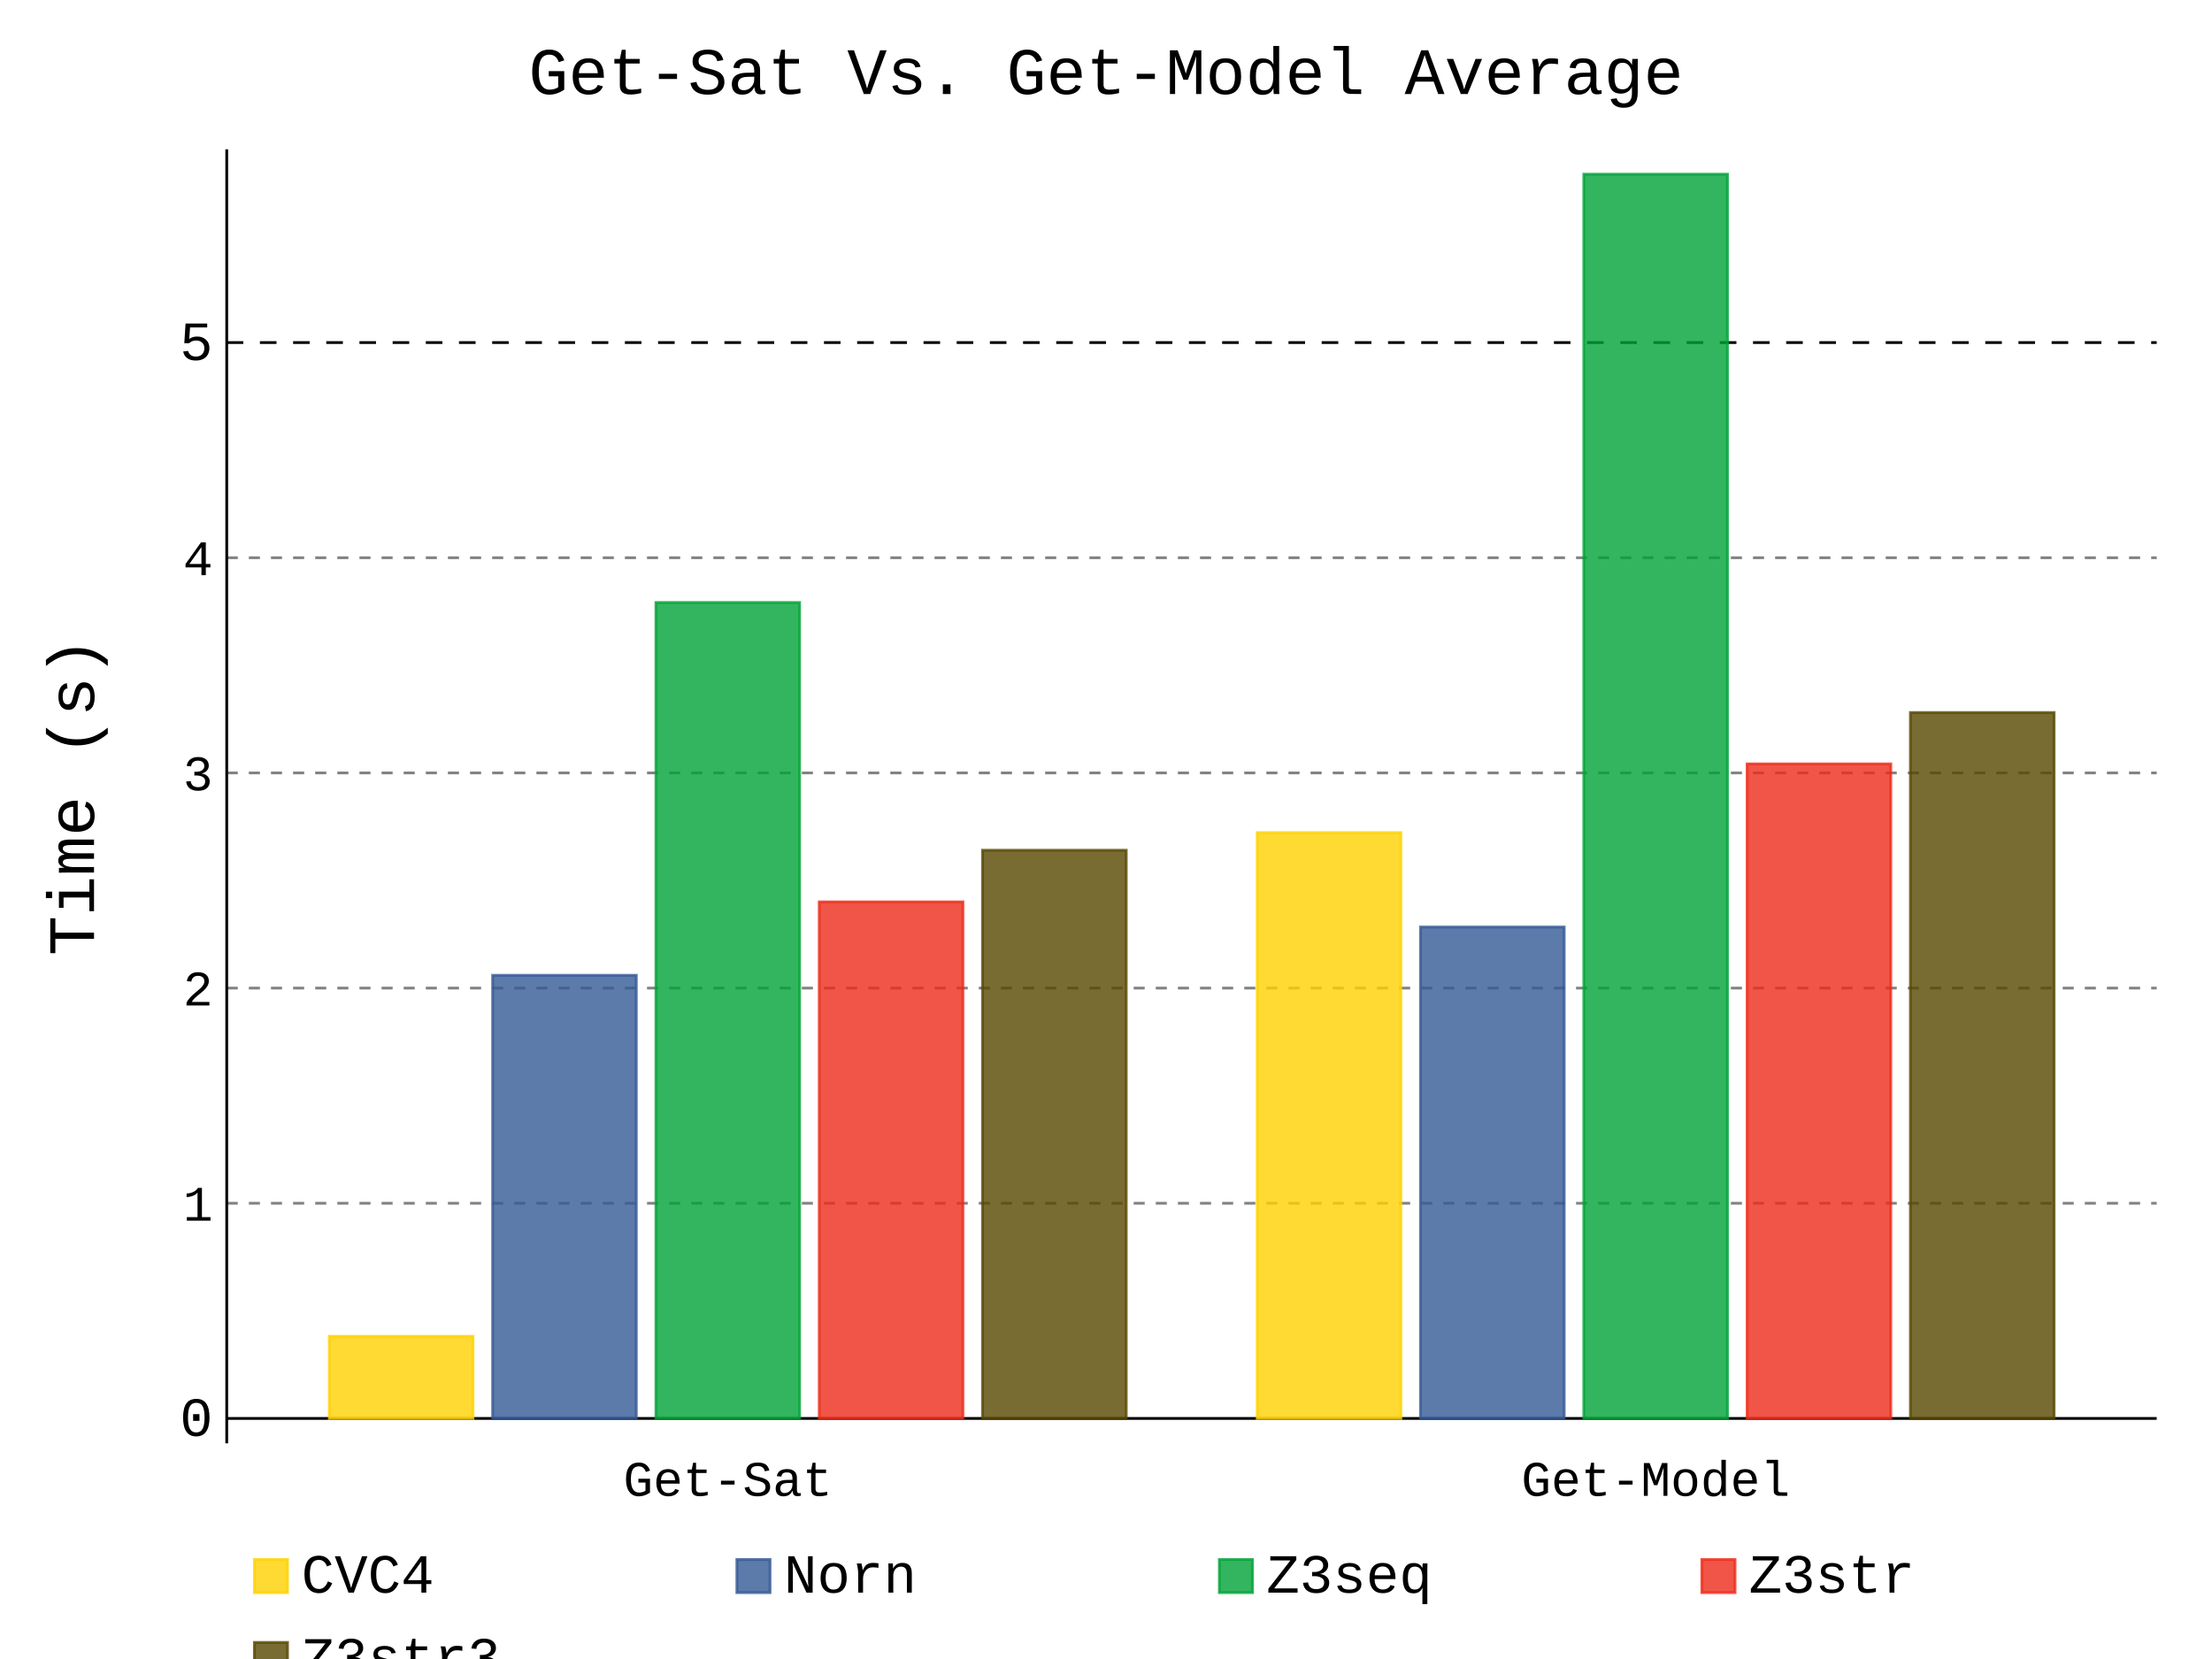
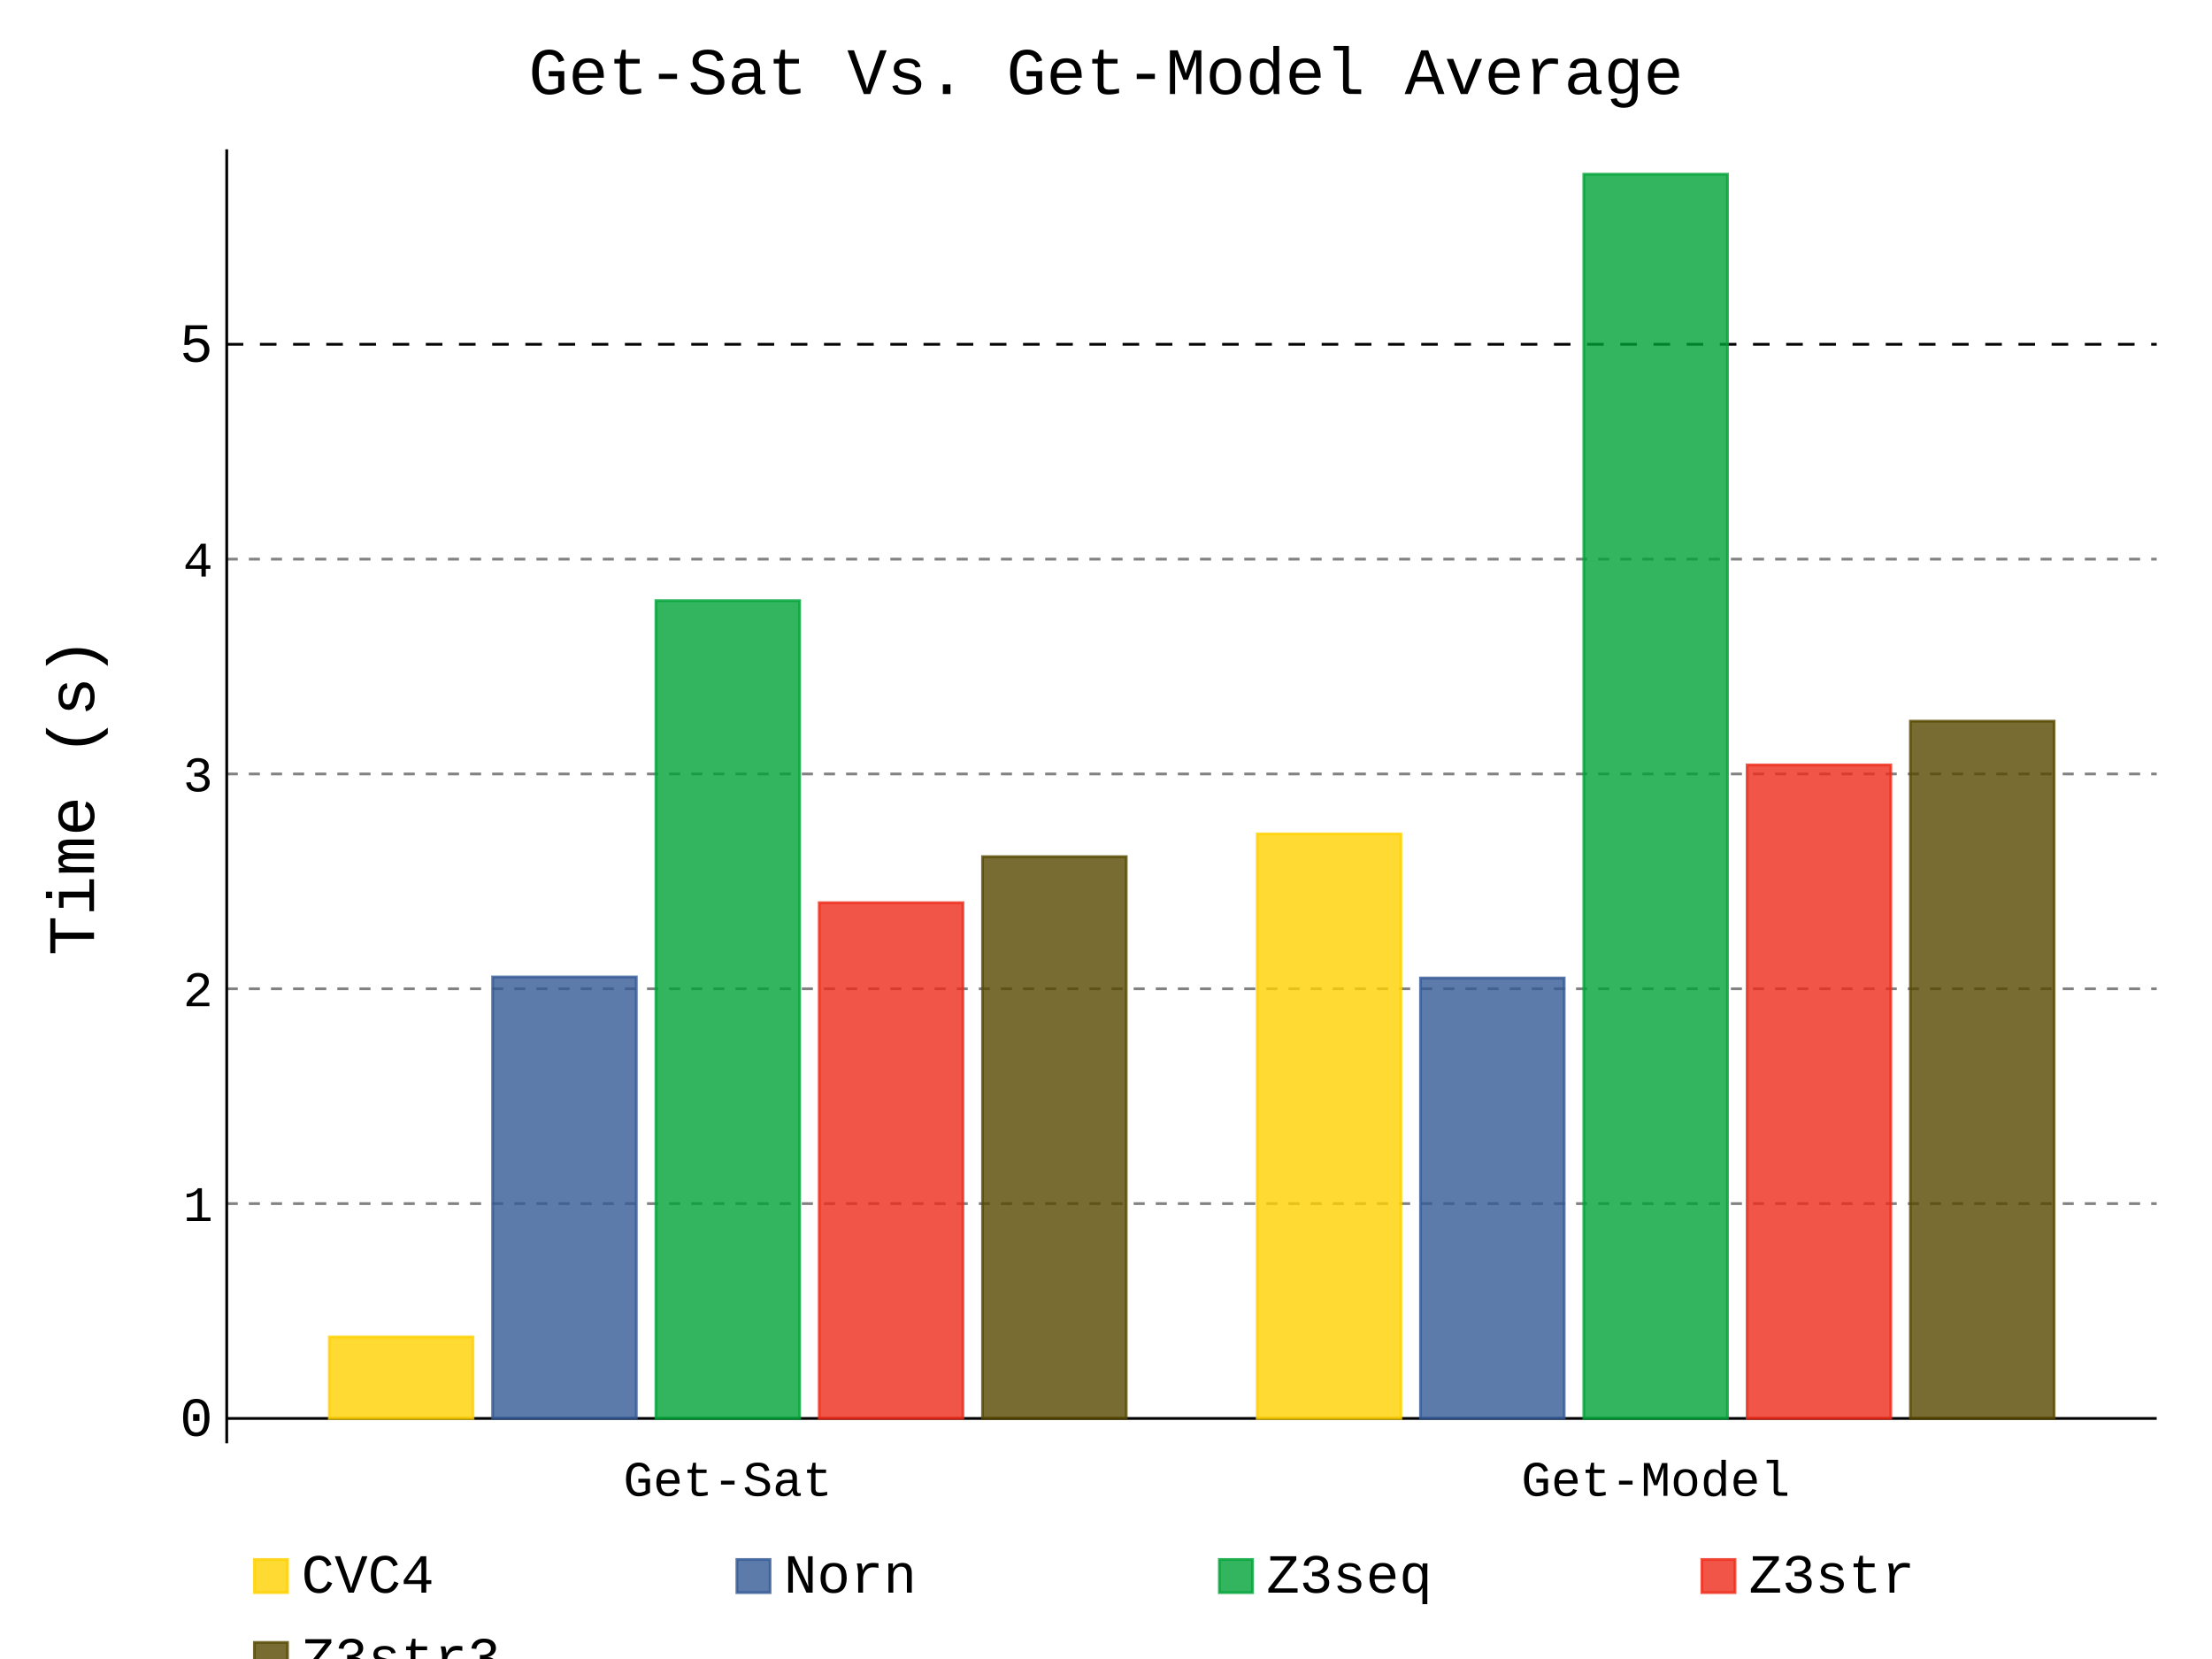
- <svg xmlns="http://www.w3.org/2000/svg" id="chart-01ce8502-a4a7-4076-8e4c-c9d8c570831c" class="pygal-chart" viewBox="0 0 800 600">
+ <svg xmlns="http://www.w3.org/2000/svg" id="chart-cbdd5af2-930f-4e18-9564-d4e75b07a577" class="pygal-chart" viewBox="0 0 800 600">
  <defs>
-     <style type="text/css">#chart-01ce8502-a4a7-4076-8e4c-c9d8c570831c{-webkit-user-select:none;-webkit-font-smoothing:antialiased;font-family:Consolas,"Liberation Mono",Menlo,Courier,monospace}#chart-01ce8502-a4a7-4076-8e4c-c9d8c570831c .title{font-family:Consolas,"Liberation Mono",Menlo,Courier,monospace;font-size:24px}#chart-01ce8502-a4a7-4076-8e4c-c9d8c570831c .legends .legend text{font-family:Consolas,"Liberation Mono",Menlo,Courier,monospace;font-size:20px}#chart-01ce8502-a4a7-4076-8e4c-c9d8c570831c .axis text{font-family:Consolas,"Liberation Mono",Menlo,Courier,monospace;font-size:18px}#chart-01ce8502-a4a7-4076-8e4c-c9d8c570831c .axis text.major{font-family:Consolas,"Liberation Mono",Menlo,Courier,monospace;font-size:20px}#chart-01ce8502-a4a7-4076-8e4c-c9d8c570831c .text-overlay text.value{font-family:Consolas,"Liberation Mono",Menlo,Courier,monospace;font-size:22px}#chart-01ce8502-a4a7-4076-8e4c-c9d8c570831c .text-overlay text.label{font-family:Consolas,"Liberation Mono",Menlo,Courier,monospace;font-size:20px}#chart-01ce8502-a4a7-4076-8e4c-c9d8c570831c .tooltip{font-family:Consolas,"Liberation Mono",Menlo,Courier,monospace;font-size:20px}#chart-01ce8502-a4a7-4076-8e4c-c9d8c570831c text.no_data{font-family:Consolas,"Liberation Mono",Menlo,Courier,monospace;font-size:64px}
- #chart-01ce8502-a4a7-4076-8e4c-c9d8c570831c{background-color:#FFFFFF}#chart-01ce8502-a4a7-4076-8e4c-c9d8c570831c path,#chart-01ce8502-a4a7-4076-8e4c-c9d8c570831c line,#chart-01ce8502-a4a7-4076-8e4c-c9d8c570831c rect,#chart-01ce8502-a4a7-4076-8e4c-c9d8c570831c circle{-webkit-transition:100ms;-moz-transition:100ms;transition:100ms}#chart-01ce8502-a4a7-4076-8e4c-c9d8c570831c .graph &gt; .background{fill:#FFFFFF}#chart-01ce8502-a4a7-4076-8e4c-c9d8c570831c .plot &gt; .background{fill:#FFFFFF}#chart-01ce8502-a4a7-4076-8e4c-c9d8c570831c .graph{fill:#000000}#chart-01ce8502-a4a7-4076-8e4c-c9d8c570831c text.no_data{fill:#000000}#chart-01ce8502-a4a7-4076-8e4c-c9d8c570831c .title{fill:#000000}#chart-01ce8502-a4a7-4076-8e4c-c9d8c570831c .legends .legend text{fill:#000000}#chart-01ce8502-a4a7-4076-8e4c-c9d8c570831c .legends .legend:hover text{fill:#000000}#chart-01ce8502-a4a7-4076-8e4c-c9d8c570831c .axis .line{stroke:#000000}#chart-01ce8502-a4a7-4076-8e4c-c9d8c570831c .axis .guide.line{stroke:#828282}#chart-01ce8502-a4a7-4076-8e4c-c9d8c570831c .axis .major.line{stroke:#000000}#chart-01ce8502-a4a7-4076-8e4c-c9d8c570831c .axis text.major{fill:#000000}#chart-01ce8502-a4a7-4076-8e4c-c9d8c570831c .axis.y .guides:hover .guide.line,#chart-01ce8502-a4a7-4076-8e4c-c9d8c570831c .line-graph .axis.x .guides:hover .guide.line,#chart-01ce8502-a4a7-4076-8e4c-c9d8c570831c .stackedline-graph .axis.x .guides:hover .guide.line,#chart-01ce8502-a4a7-4076-8e4c-c9d8c570831c .xy-graph .axis.x .guides:hover .guide.line{stroke:#000000}#chart-01ce8502-a4a7-4076-8e4c-c9d8c570831c .axis .guides:hover text{fill:#000000}#chart-01ce8502-a4a7-4076-8e4c-c9d8c570831c .reactive{fill-opacity:.8;stroke-opacity:.8}#chart-01ce8502-a4a7-4076-8e4c-c9d8c570831c .ci{stroke:#000000}#chart-01ce8502-a4a7-4076-8e4c-c9d8c570831c .reactive.active,#chart-01ce8502-a4a7-4076-8e4c-c9d8c570831c .active .reactive{fill-opacity:.9;stroke-opacity:.9;stroke-width:4}#chart-01ce8502-a4a7-4076-8e4c-c9d8c570831c .ci .reactive.active{stroke-width:1.5}#chart-01ce8502-a4a7-4076-8e4c-c9d8c570831c .series text{fill:#000000}#chart-01ce8502-a4a7-4076-8e4c-c9d8c570831c .tooltip rect{fill:#FFFFFF;stroke:#000000;-webkit-transition:opacity 100ms;-moz-transition:opacity 100ms;transition:opacity 100ms}#chart-01ce8502-a4a7-4076-8e4c-c9d8c570831c .tooltip .label{fill:#000000}#chart-01ce8502-a4a7-4076-8e4c-c9d8c570831c .tooltip .label{fill:#000000}#chart-01ce8502-a4a7-4076-8e4c-c9d8c570831c .tooltip .legend{font-size:.8em;fill:#828282}#chart-01ce8502-a4a7-4076-8e4c-c9d8c570831c .tooltip .x_label{font-size:.6em;fill:#000000}#chart-01ce8502-a4a7-4076-8e4c-c9d8c570831c .tooltip .xlink{font-size:.5em;text-decoration:underline}#chart-01ce8502-a4a7-4076-8e4c-c9d8c570831c .tooltip .value{font-size:1.5em}#chart-01ce8502-a4a7-4076-8e4c-c9d8c570831c .bound{font-size:.5em}#chart-01ce8502-a4a7-4076-8e4c-c9d8c570831c .max-value{font-size:.75em;fill:#828282}#chart-01ce8502-a4a7-4076-8e4c-c9d8c570831c .map-element{fill:#FFFFFF;stroke:#828282 !important}#chart-01ce8502-a4a7-4076-8e4c-c9d8c570831c .map-element .reactive{fill-opacity:inherit;stroke-opacity:inherit}#chart-01ce8502-a4a7-4076-8e4c-c9d8c570831c .color-0,#chart-01ce8502-a4a7-4076-8e4c-c9d8c570831c .color-0 a:visited{stroke:#ffd000;fill:#ffd000}#chart-01ce8502-a4a7-4076-8e4c-c9d8c570831c .color-1,#chart-01ce8502-a4a7-4076-8e4c-c9d8c570831c .color-1 a:visited{stroke:#345995;fill:#345995}#chart-01ce8502-a4a7-4076-8e4c-c9d8c570831c .color-2,#chart-01ce8502-a4a7-4076-8e4c-c9d8c570831c .color-2 a:visited{stroke:#01a337;fill:#01a337}#chart-01ce8502-a4a7-4076-8e4c-c9d8c570831c .color-3,#chart-01ce8502-a4a7-4076-8e4c-c9d8c570831c .color-3 a:visited{stroke:#ed2b1a;fill:#ed2b1a}#chart-01ce8502-a4a7-4076-8e4c-c9d8c570831c .color-4,#chart-01ce8502-a4a7-4076-8e4c-c9d8c570831c .color-4 a:visited{stroke:#574700;fill:#574700}#chart-01ce8502-a4a7-4076-8e4c-c9d8c570831c .text-overlay .color-0 text{fill:black}#chart-01ce8502-a4a7-4076-8e4c-c9d8c570831c .text-overlay .color-1 text{fill:black}#chart-01ce8502-a4a7-4076-8e4c-c9d8c570831c .text-overlay .color-2 text{fill:black}#chart-01ce8502-a4a7-4076-8e4c-c9d8c570831c .text-overlay .color-3 text{fill:black}#chart-01ce8502-a4a7-4076-8e4c-c9d8c570831c .text-overlay .color-4 text{fill:white}
- #chart-01ce8502-a4a7-4076-8e4c-c9d8c570831c text.no_data{text-anchor:middle}#chart-01ce8502-a4a7-4076-8e4c-c9d8c570831c .guide.line{fill:none}#chart-01ce8502-a4a7-4076-8e4c-c9d8c570831c .centered{text-anchor:middle}#chart-01ce8502-a4a7-4076-8e4c-c9d8c570831c .title{text-anchor:middle}#chart-01ce8502-a4a7-4076-8e4c-c9d8c570831c .legends .legend text{fill-opacity:1}#chart-01ce8502-a4a7-4076-8e4c-c9d8c570831c .axis.x text{text-anchor:middle}#chart-01ce8502-a4a7-4076-8e4c-c9d8c570831c .axis.x:not(.web) text[transform]{text-anchor:start}#chart-01ce8502-a4a7-4076-8e4c-c9d8c570831c .axis.x:not(.web) text[transform].backwards{text-anchor:end}#chart-01ce8502-a4a7-4076-8e4c-c9d8c570831c .axis.y text{text-anchor:end}#chart-01ce8502-a4a7-4076-8e4c-c9d8c570831c .axis.y text[transform].backwards{text-anchor:start}#chart-01ce8502-a4a7-4076-8e4c-c9d8c570831c .axis.y2 text{text-anchor:start}#chart-01ce8502-a4a7-4076-8e4c-c9d8c570831c .axis.y2 text[transform].backwards{text-anchor:end}#chart-01ce8502-a4a7-4076-8e4c-c9d8c570831c .axis .guide.line{stroke-dasharray:4,4}#chart-01ce8502-a4a7-4076-8e4c-c9d8c570831c .axis .major.guide.line{stroke-dasharray:6,6}#chart-01ce8502-a4a7-4076-8e4c-c9d8c570831c .horizontal .axis.y .guide.line,#chart-01ce8502-a4a7-4076-8e4c-c9d8c570831c .horizontal .axis.y2 .guide.line,#chart-01ce8502-a4a7-4076-8e4c-c9d8c570831c .vertical .axis.x .guide.line{opacity:0}#chart-01ce8502-a4a7-4076-8e4c-c9d8c570831c .horizontal .axis.always_show .guide.line,#chart-01ce8502-a4a7-4076-8e4c-c9d8c570831c .vertical .axis.always_show .guide.line{opacity:1 !important}#chart-01ce8502-a4a7-4076-8e4c-c9d8c570831c .axis.y .guides:hover .guide.line,#chart-01ce8502-a4a7-4076-8e4c-c9d8c570831c .axis.y2 .guides:hover .guide.line,#chart-01ce8502-a4a7-4076-8e4c-c9d8c570831c .axis.x .guides:hover .guide.line{opacity:1}#chart-01ce8502-a4a7-4076-8e4c-c9d8c570831c .axis .guides:hover text{opacity:1}#chart-01ce8502-a4a7-4076-8e4c-c9d8c570831c .nofill{fill:none}#chart-01ce8502-a4a7-4076-8e4c-c9d8c570831c .subtle-fill{fill-opacity:.2}#chart-01ce8502-a4a7-4076-8e4c-c9d8c570831c .dot{stroke-width:1px;fill-opacity:1}#chart-01ce8502-a4a7-4076-8e4c-c9d8c570831c .dot.active{stroke-width:5px}#chart-01ce8502-a4a7-4076-8e4c-c9d8c570831c .dot.negative{fill:transparent}#chart-01ce8502-a4a7-4076-8e4c-c9d8c570831c text,#chart-01ce8502-a4a7-4076-8e4c-c9d8c570831c tspan{stroke:none !important}#chart-01ce8502-a4a7-4076-8e4c-c9d8c570831c .series text.active{opacity:1}#chart-01ce8502-a4a7-4076-8e4c-c9d8c570831c .tooltip rect{fill-opacity:.95;stroke-width:.5}#chart-01ce8502-a4a7-4076-8e4c-c9d8c570831c .tooltip text{fill-opacity:1}#chart-01ce8502-a4a7-4076-8e4c-c9d8c570831c .showable{visibility:hidden}#chart-01ce8502-a4a7-4076-8e4c-c9d8c570831c .showable.shown{visibility:visible}#chart-01ce8502-a4a7-4076-8e4c-c9d8c570831c .gauge-background{fill:rgba(229,229,229,1);stroke:none}#chart-01ce8502-a4a7-4076-8e4c-c9d8c570831c .bg-lines{stroke:#FFFFFF;stroke-width:2px}</style>
+     <style type="text/css">#chart-cbdd5af2-930f-4e18-9564-d4e75b07a577{-webkit-user-select:none;-webkit-font-smoothing:antialiased;font-family:Consolas,"Liberation Mono",Menlo,Courier,monospace}#chart-cbdd5af2-930f-4e18-9564-d4e75b07a577 .title{font-family:Consolas,"Liberation Mono",Menlo,Courier,monospace;font-size:24px}#chart-cbdd5af2-930f-4e18-9564-d4e75b07a577 .legends .legend text{font-family:Consolas,"Liberation Mono",Menlo,Courier,monospace;font-size:20px}#chart-cbdd5af2-930f-4e18-9564-d4e75b07a577 .axis text{font-family:Consolas,"Liberation Mono",Menlo,Courier,monospace;font-size:18px}#chart-cbdd5af2-930f-4e18-9564-d4e75b07a577 .axis text.major{font-family:Consolas,"Liberation Mono",Menlo,Courier,monospace;font-size:20px}#chart-cbdd5af2-930f-4e18-9564-d4e75b07a577 .text-overlay text.value{font-family:Consolas,"Liberation Mono",Menlo,Courier,monospace;font-size:22px}#chart-cbdd5af2-930f-4e18-9564-d4e75b07a577 .text-overlay text.label{font-family:Consolas,"Liberation Mono",Menlo,Courier,monospace;font-size:20px}#chart-cbdd5af2-930f-4e18-9564-d4e75b07a577 .tooltip{font-family:Consolas,"Liberation Mono",Menlo,Courier,monospace;font-size:20px}#chart-cbdd5af2-930f-4e18-9564-d4e75b07a577 text.no_data{font-family:Consolas,"Liberation Mono",Menlo,Courier,monospace;font-size:64px}
+ #chart-cbdd5af2-930f-4e18-9564-d4e75b07a577{background-color:#FFFFFF}#chart-cbdd5af2-930f-4e18-9564-d4e75b07a577 path,#chart-cbdd5af2-930f-4e18-9564-d4e75b07a577 line,#chart-cbdd5af2-930f-4e18-9564-d4e75b07a577 rect,#chart-cbdd5af2-930f-4e18-9564-d4e75b07a577 circle{-webkit-transition:100ms;-moz-transition:100ms;transition:100ms}#chart-cbdd5af2-930f-4e18-9564-d4e75b07a577 .graph &gt; .background{fill:#FFFFFF}#chart-cbdd5af2-930f-4e18-9564-d4e75b07a577 .plot &gt; .background{fill:#FFFFFF}#chart-cbdd5af2-930f-4e18-9564-d4e75b07a577 .graph{fill:#000000}#chart-cbdd5af2-930f-4e18-9564-d4e75b07a577 text.no_data{fill:#000000}#chart-cbdd5af2-930f-4e18-9564-d4e75b07a577 .title{fill:#000000}#chart-cbdd5af2-930f-4e18-9564-d4e75b07a577 .legends .legend text{fill:#000000}#chart-cbdd5af2-930f-4e18-9564-d4e75b07a577 .legends .legend:hover text{fill:#000000}#chart-cbdd5af2-930f-4e18-9564-d4e75b07a577 .axis .line{stroke:#000000}#chart-cbdd5af2-930f-4e18-9564-d4e75b07a577 .axis .guide.line{stroke:#828282}#chart-cbdd5af2-930f-4e18-9564-d4e75b07a577 .axis .major.line{stroke:#000000}#chart-cbdd5af2-930f-4e18-9564-d4e75b07a577 .axis text.major{fill:#000000}#chart-cbdd5af2-930f-4e18-9564-d4e75b07a577 .axis.y .guides:hover .guide.line,#chart-cbdd5af2-930f-4e18-9564-d4e75b07a577 .line-graph .axis.x .guides:hover .guide.line,#chart-cbdd5af2-930f-4e18-9564-d4e75b07a577 .stackedline-graph .axis.x .guides:hover .guide.line,#chart-cbdd5af2-930f-4e18-9564-d4e75b07a577 .xy-graph .axis.x .guides:hover .guide.line{stroke:#000000}#chart-cbdd5af2-930f-4e18-9564-d4e75b07a577 .axis .guides:hover text{fill:#000000}#chart-cbdd5af2-930f-4e18-9564-d4e75b07a577 .reactive{fill-opacity:.8;stroke-opacity:.8}#chart-cbdd5af2-930f-4e18-9564-d4e75b07a577 .ci{stroke:#000000}#chart-cbdd5af2-930f-4e18-9564-d4e75b07a577 .reactive.active,#chart-cbdd5af2-930f-4e18-9564-d4e75b07a577 .active .reactive{fill-opacity:.9;stroke-opacity:.9;stroke-width:4}#chart-cbdd5af2-930f-4e18-9564-d4e75b07a577 .ci .reactive.active{stroke-width:1.5}#chart-cbdd5af2-930f-4e18-9564-d4e75b07a577 .series text{fill:#000000}#chart-cbdd5af2-930f-4e18-9564-d4e75b07a577 .tooltip rect{fill:#FFFFFF;stroke:#000000;-webkit-transition:opacity 100ms;-moz-transition:opacity 100ms;transition:opacity 100ms}#chart-cbdd5af2-930f-4e18-9564-d4e75b07a577 .tooltip .label{fill:#000000}#chart-cbdd5af2-930f-4e18-9564-d4e75b07a577 .tooltip .label{fill:#000000}#chart-cbdd5af2-930f-4e18-9564-d4e75b07a577 .tooltip .legend{font-size:.8em;fill:#828282}#chart-cbdd5af2-930f-4e18-9564-d4e75b07a577 .tooltip .x_label{font-size:.6em;fill:#000000}#chart-cbdd5af2-930f-4e18-9564-d4e75b07a577 .tooltip .xlink{font-size:.5em;text-decoration:underline}#chart-cbdd5af2-930f-4e18-9564-d4e75b07a577 .tooltip .value{font-size:1.5em}#chart-cbdd5af2-930f-4e18-9564-d4e75b07a577 .bound{font-size:.5em}#chart-cbdd5af2-930f-4e18-9564-d4e75b07a577 .max-value{font-size:.75em;fill:#828282}#chart-cbdd5af2-930f-4e18-9564-d4e75b07a577 .map-element{fill:#FFFFFF;stroke:#828282 !important}#chart-cbdd5af2-930f-4e18-9564-d4e75b07a577 .map-element .reactive{fill-opacity:inherit;stroke-opacity:inherit}#chart-cbdd5af2-930f-4e18-9564-d4e75b07a577 .color-0,#chart-cbdd5af2-930f-4e18-9564-d4e75b07a577 .color-0 a:visited{stroke:#ffd000;fill:#ffd000}#chart-cbdd5af2-930f-4e18-9564-d4e75b07a577 .color-1,#chart-cbdd5af2-930f-4e18-9564-d4e75b07a577 .color-1 a:visited{stroke:#345995;fill:#345995}#chart-cbdd5af2-930f-4e18-9564-d4e75b07a577 .color-2,#chart-cbdd5af2-930f-4e18-9564-d4e75b07a577 .color-2 a:visited{stroke:#01a337;fill:#01a337}#chart-cbdd5af2-930f-4e18-9564-d4e75b07a577 .color-3,#chart-cbdd5af2-930f-4e18-9564-d4e75b07a577 .color-3 a:visited{stroke:#ed2b1a;fill:#ed2b1a}#chart-cbdd5af2-930f-4e18-9564-d4e75b07a577 .color-4,#chart-cbdd5af2-930f-4e18-9564-d4e75b07a577 .color-4 a:visited{stroke:#574700;fill:#574700}#chart-cbdd5af2-930f-4e18-9564-d4e75b07a577 .text-overlay .color-0 text{fill:black}#chart-cbdd5af2-930f-4e18-9564-d4e75b07a577 .text-overlay .color-1 text{fill:black}#chart-cbdd5af2-930f-4e18-9564-d4e75b07a577 .text-overlay .color-2 text{fill:black}#chart-cbdd5af2-930f-4e18-9564-d4e75b07a577 .text-overlay .color-3 text{fill:black}#chart-cbdd5af2-930f-4e18-9564-d4e75b07a577 .text-overlay .color-4 text{fill:white}
+ #chart-cbdd5af2-930f-4e18-9564-d4e75b07a577 text.no_data{text-anchor:middle}#chart-cbdd5af2-930f-4e18-9564-d4e75b07a577 .guide.line{fill:none}#chart-cbdd5af2-930f-4e18-9564-d4e75b07a577 .centered{text-anchor:middle}#chart-cbdd5af2-930f-4e18-9564-d4e75b07a577 .title{text-anchor:middle}#chart-cbdd5af2-930f-4e18-9564-d4e75b07a577 .legends .legend text{fill-opacity:1}#chart-cbdd5af2-930f-4e18-9564-d4e75b07a577 .axis.x text{text-anchor:middle}#chart-cbdd5af2-930f-4e18-9564-d4e75b07a577 .axis.x:not(.web) text[transform]{text-anchor:start}#chart-cbdd5af2-930f-4e18-9564-d4e75b07a577 .axis.x:not(.web) text[transform].backwards{text-anchor:end}#chart-cbdd5af2-930f-4e18-9564-d4e75b07a577 .axis.y text{text-anchor:end}#chart-cbdd5af2-930f-4e18-9564-d4e75b07a577 .axis.y text[transform].backwards{text-anchor:start}#chart-cbdd5af2-930f-4e18-9564-d4e75b07a577 .axis.y2 text{text-anchor:start}#chart-cbdd5af2-930f-4e18-9564-d4e75b07a577 .axis.y2 text[transform].backwards{text-anchor:end}#chart-cbdd5af2-930f-4e18-9564-d4e75b07a577 .axis .guide.line{stroke-dasharray:4,4}#chart-cbdd5af2-930f-4e18-9564-d4e75b07a577 .axis .major.guide.line{stroke-dasharray:6,6}#chart-cbdd5af2-930f-4e18-9564-d4e75b07a577 .horizontal .axis.y .guide.line,#chart-cbdd5af2-930f-4e18-9564-d4e75b07a577 .horizontal .axis.y2 .guide.line,#chart-cbdd5af2-930f-4e18-9564-d4e75b07a577 .vertical .axis.x .guide.line{opacity:0}#chart-cbdd5af2-930f-4e18-9564-d4e75b07a577 .horizontal .axis.always_show .guide.line,#chart-cbdd5af2-930f-4e18-9564-d4e75b07a577 .vertical .axis.always_show .guide.line{opacity:1 !important}#chart-cbdd5af2-930f-4e18-9564-d4e75b07a577 .axis.y .guides:hover .guide.line,#chart-cbdd5af2-930f-4e18-9564-d4e75b07a577 .axis.y2 .guides:hover .guide.line,#chart-cbdd5af2-930f-4e18-9564-d4e75b07a577 .axis.x .guides:hover .guide.line{opacity:1}#chart-cbdd5af2-930f-4e18-9564-d4e75b07a577 .axis .guides:hover text{opacity:1}#chart-cbdd5af2-930f-4e18-9564-d4e75b07a577 .nofill{fill:none}#chart-cbdd5af2-930f-4e18-9564-d4e75b07a577 .subtle-fill{fill-opacity:.2}#chart-cbdd5af2-930f-4e18-9564-d4e75b07a577 .dot{stroke-width:1px;fill-opacity:1}#chart-cbdd5af2-930f-4e18-9564-d4e75b07a577 .dot.active{stroke-width:5px}#chart-cbdd5af2-930f-4e18-9564-d4e75b07a577 .dot.negative{fill:transparent}#chart-cbdd5af2-930f-4e18-9564-d4e75b07a577 text,#chart-cbdd5af2-930f-4e18-9564-d4e75b07a577 tspan{stroke:none !important}#chart-cbdd5af2-930f-4e18-9564-d4e75b07a577 .series text.active{opacity:1}#chart-cbdd5af2-930f-4e18-9564-d4e75b07a577 .tooltip rect{fill-opacity:.95;stroke-width:.5}#chart-cbdd5af2-930f-4e18-9564-d4e75b07a577 .tooltip text{fill-opacity:1}#chart-cbdd5af2-930f-4e18-9564-d4e75b07a577 .showable{visibility:hidden}#chart-cbdd5af2-930f-4e18-9564-d4e75b07a577 .showable.shown{visibility:visible}#chart-cbdd5af2-930f-4e18-9564-d4e75b07a577 .gauge-background{fill:rgba(229,229,229,1);stroke:none}#chart-cbdd5af2-930f-4e18-9564-d4e75b07a577 .bg-lines{stroke:#FFFFFF;stroke-width:2px}</style>
  </defs>
  <g class="graph bar-graph vertical">
    <rect class="background" height="600" width="800" x="0" y="0" />
    <g class="plot" transform="translate(82, 54)">
      <rect class="background" height="468.0" width="698" x="0" y="0" />
      <g class="axis y always_show">
        <g class="guides">
          <path class="axis major line" d="M0 459 h698" />
          <text class="major" x="-5" y="465.3">0</text>
        </g>
        <g class="guides">
-           <path class="guide line" d="M0 381.179 h698" />
-           <text class="" x="-5" y="387.479">1</text>
+           <path class="guide line" d="M0 381.304 h698" />
+           <text class="" x="-5" y="387.604">1</text>
        </g>
        <g class="guides">
-           <path class="guide line" d="M0 303.357 h698" />
-           <text class="" x="-5" y="309.657">2</text>
+           <path class="guide line" d="M0 303.608 h698" />
+           <text class="" x="-5" y="309.908">2</text>
        </g>
        <g class="guides">
-           <path class="guide line" d="M0 225.536 h698" />
-           <text class="" x="-5" y="231.836">3</text>
+           <path class="guide line" d="M0 225.912 h698" />
+           <text class="" x="-5" y="232.212">3</text>
        </g>
        <g class="guides">
-           <path class="guide line" d="M0 147.714 h698" />
-           <text class="" x="-5" y="154.014">4</text>
+           <path class="guide line" d="M0 148.216 h698" />
+           <text class="" x="-5" y="154.516">4</text>
        </g>
        <g class="guides">
-           <path class="major guide line" d="M0 69.893 h698" />
-           <text class="major" x="-5" y="76.193">5</text>
+           <path class="major guide line" d="M0 70.519 h698" />
+           <text class="major" x="-5" y="76.819">5</text>
        </g>
      </g>
      <g class="axis x">
        <path class="line" d="M0 0 v468" />
        <g class="guides">
          <path class="guide line" d="M181.212 0 v468" />
          <text class="" x="181.212" y="487.0">Get-Sat</text>
        </g>
        <g class="guides">
          <path class="guide line" d="M516.788 0 v468" />
          <text class="" x="516.788" y="487.0">Get-Model</text>
        </g>
      </g>
      <g class="series serie-0 color-0">
        <g class="bars">
          <g class="bar">
-             <rect class="rect reactive tooltip-trigger" height="29.72" rx="0" ry="0" width="51.974" x="37.101" y="429.28" />
+             <rect class="rect reactive tooltip-trigger" height="29.482" rx="0" ry="0" width="51.974" x="37.101" y="429.518" />
          </g>
          <g class="bar">
-             <rect class="rect reactive tooltip-trigger" height="211.882" rx="0" ry="0" width="51.974" x="372.678" y="247.118" />
+             <rect class="rect reactive tooltip-trigger" height="211.405" rx="0" ry="0" width="51.974" x="372.678" y="247.595" />
          </g>
        </g>
      </g>
      <g class="series serie-1 color-1">
        <g class="bars">
          <g class="bar">
-             <rect class="rect reactive tooltip-trigger" height="160.274" rx="0" ry="0" width="51.974" x="96.163" y="298.726" />
+             <rect class="rect reactive tooltip-trigger" height="159.682" rx="0" ry="0" width="51.974" x="96.163" y="299.318" />
          </g>
          <g class="bar">
-             <rect class="rect reactive tooltip-trigger" height="177.733" rx="0" ry="0" width="51.974" x="431.74" y="281.267" />
+             <rect class="rect reactive tooltip-trigger" height="159.298" rx="0" ry="0" width="51.974" x="431.74" y="299.702" />
          </g>
        </g>
      </g>
      <g class="series serie-2 color-2">
        <g class="bars">
          <g class="bar">
-             <rect class="rect reactive tooltip-trigger" height="295.104" rx="0" ry="0" width="51.974" x="155.224" y="163.896" />
+             <rect class="rect reactive tooltip-trigger" height="295.776" rx="0" ry="0" width="51.974" x="155.224" y="163.224" />
          </g>
          <g class="bar">
            <rect class="rect reactive tooltip-trigger" height="450.0" rx="0" ry="0" width="51.974" x="490.801" y="9.0" />
          </g>
        </g>
      </g>
      <g class="series serie-3 color-3">
        <g class="bars">
          <g class="bar">
-             <rect class="rect reactive tooltip-trigger" height="186.827" rx="0" ry="0" width="51.974" x="214.286" y="272.173" />
+             <rect class="rect reactive tooltip-trigger" height="186.527" rx="0" ry="0" width="51.974" x="214.286" y="272.473" />
          </g>
          <g class="bar">
-             <rect class="rect reactive tooltip-trigger" height="236.733" rx="0" ry="0" width="51.974" x="549.863" y="222.267" />
+             <rect class="rect reactive tooltip-trigger" height="236.352" rx="0" ry="0" width="51.974" x="549.863" y="222.648" />
          </g>
        </g>
      </g>
      <g class="series serie-4 color-4">
        <g class="bars">
          <g class="bar">
-             <rect class="rect reactive tooltip-trigger" height="205.501" rx="0" ry="0" width="51.974" x="273.348" y="253.499" />
+             <rect class="rect reactive tooltip-trigger" height="203.182" rx="0" ry="0" width="51.974" x="273.348" y="255.818" />
          </g>
          <g class="bar">
-             <rect class="rect reactive tooltip-trigger" height="255.303" rx="0" ry="0" width="51.974" x="608.924" y="203.697" />
+             <rect class="rect reactive tooltip-trigger" height="252.19" rx="0" ry="0" width="51.974" x="608.924" y="206.81" />
          </g>
        </g>
      </g>
    </g>
    <g class="titles">
      <text class="title plot_title" x="400.0" y="34">Get-Sat Vs. Get-Model Average</text>
      <text class="title" x="0" y="322.0" transform="rotate(-90 0 288)">Time (s)</text>
    </g>
    <g class="plot overlay" transform="translate(82, 54)">
      <g class="series serie-0 color-0" />
      <g class="series serie-1 color-1" />
      <g class="series serie-2 color-2" />
      <g class="series serie-3 color-3" />
      <g class="series serie-4 color-4" />
    </g>
    <g class="plot text-overlay" transform="translate(82, 54)">
      <g class="series serie-0 color-0" />
      <g class="series serie-1 color-1" />
      <g class="series serie-2 color-2" />
      <g class="series serie-3 color-3" />
      <g class="series serie-4 color-4" />
    </g>
    <g class="plot tooltip-overlay" transform="translate(82, 54)">
      <g class="tooltip" style="opacity: 0" transform="translate(0 0)">
        <rect class="tooltip-box" height="0" rx="10" ry="10" width="0" />
        <g class="text" />
      </g>
    </g>
    <g class="legends" transform="translate(92, 560)">
      <g class="legend reactive activate-serie" id="activate-serie-0">
        <rect class="color-0 reactive" height="12" width="12" x="0.0" y="4.0" />
        <text x="17.0" y="16.0">CVC4</text>
      </g>
      <g class="legend reactive activate-serie" id="activate-serie-1">
        <rect class="color-1 reactive" height="12" width="12" x="174.5" y="4.0" />
        <text x="191.5" y="16.0">Norn</text>
      </g>
      <g class="legend reactive activate-serie" id="activate-serie-2">
        <rect class="color-2 reactive" height="12" width="12" x="349.0" y="4.0" />
        <text x="366.0" y="16.0">Z3seq</text>
      </g>
      <g class="legend reactive activate-serie" id="activate-serie-3">
        <rect class="color-3 reactive" height="12" width="12" x="523.5" y="4.0" />
        <text x="540.5" y="16.0">Z3str</text>
      </g>
      <g class="legend reactive activate-serie" id="activate-serie-4">
        <rect class="color-4 reactive" height="12" width="12" x="0.0" y="34.0" />
        <text x="17.0" y="46.0">Z3str3</text>
      </g>
    </g>
  </g>
</svg>
